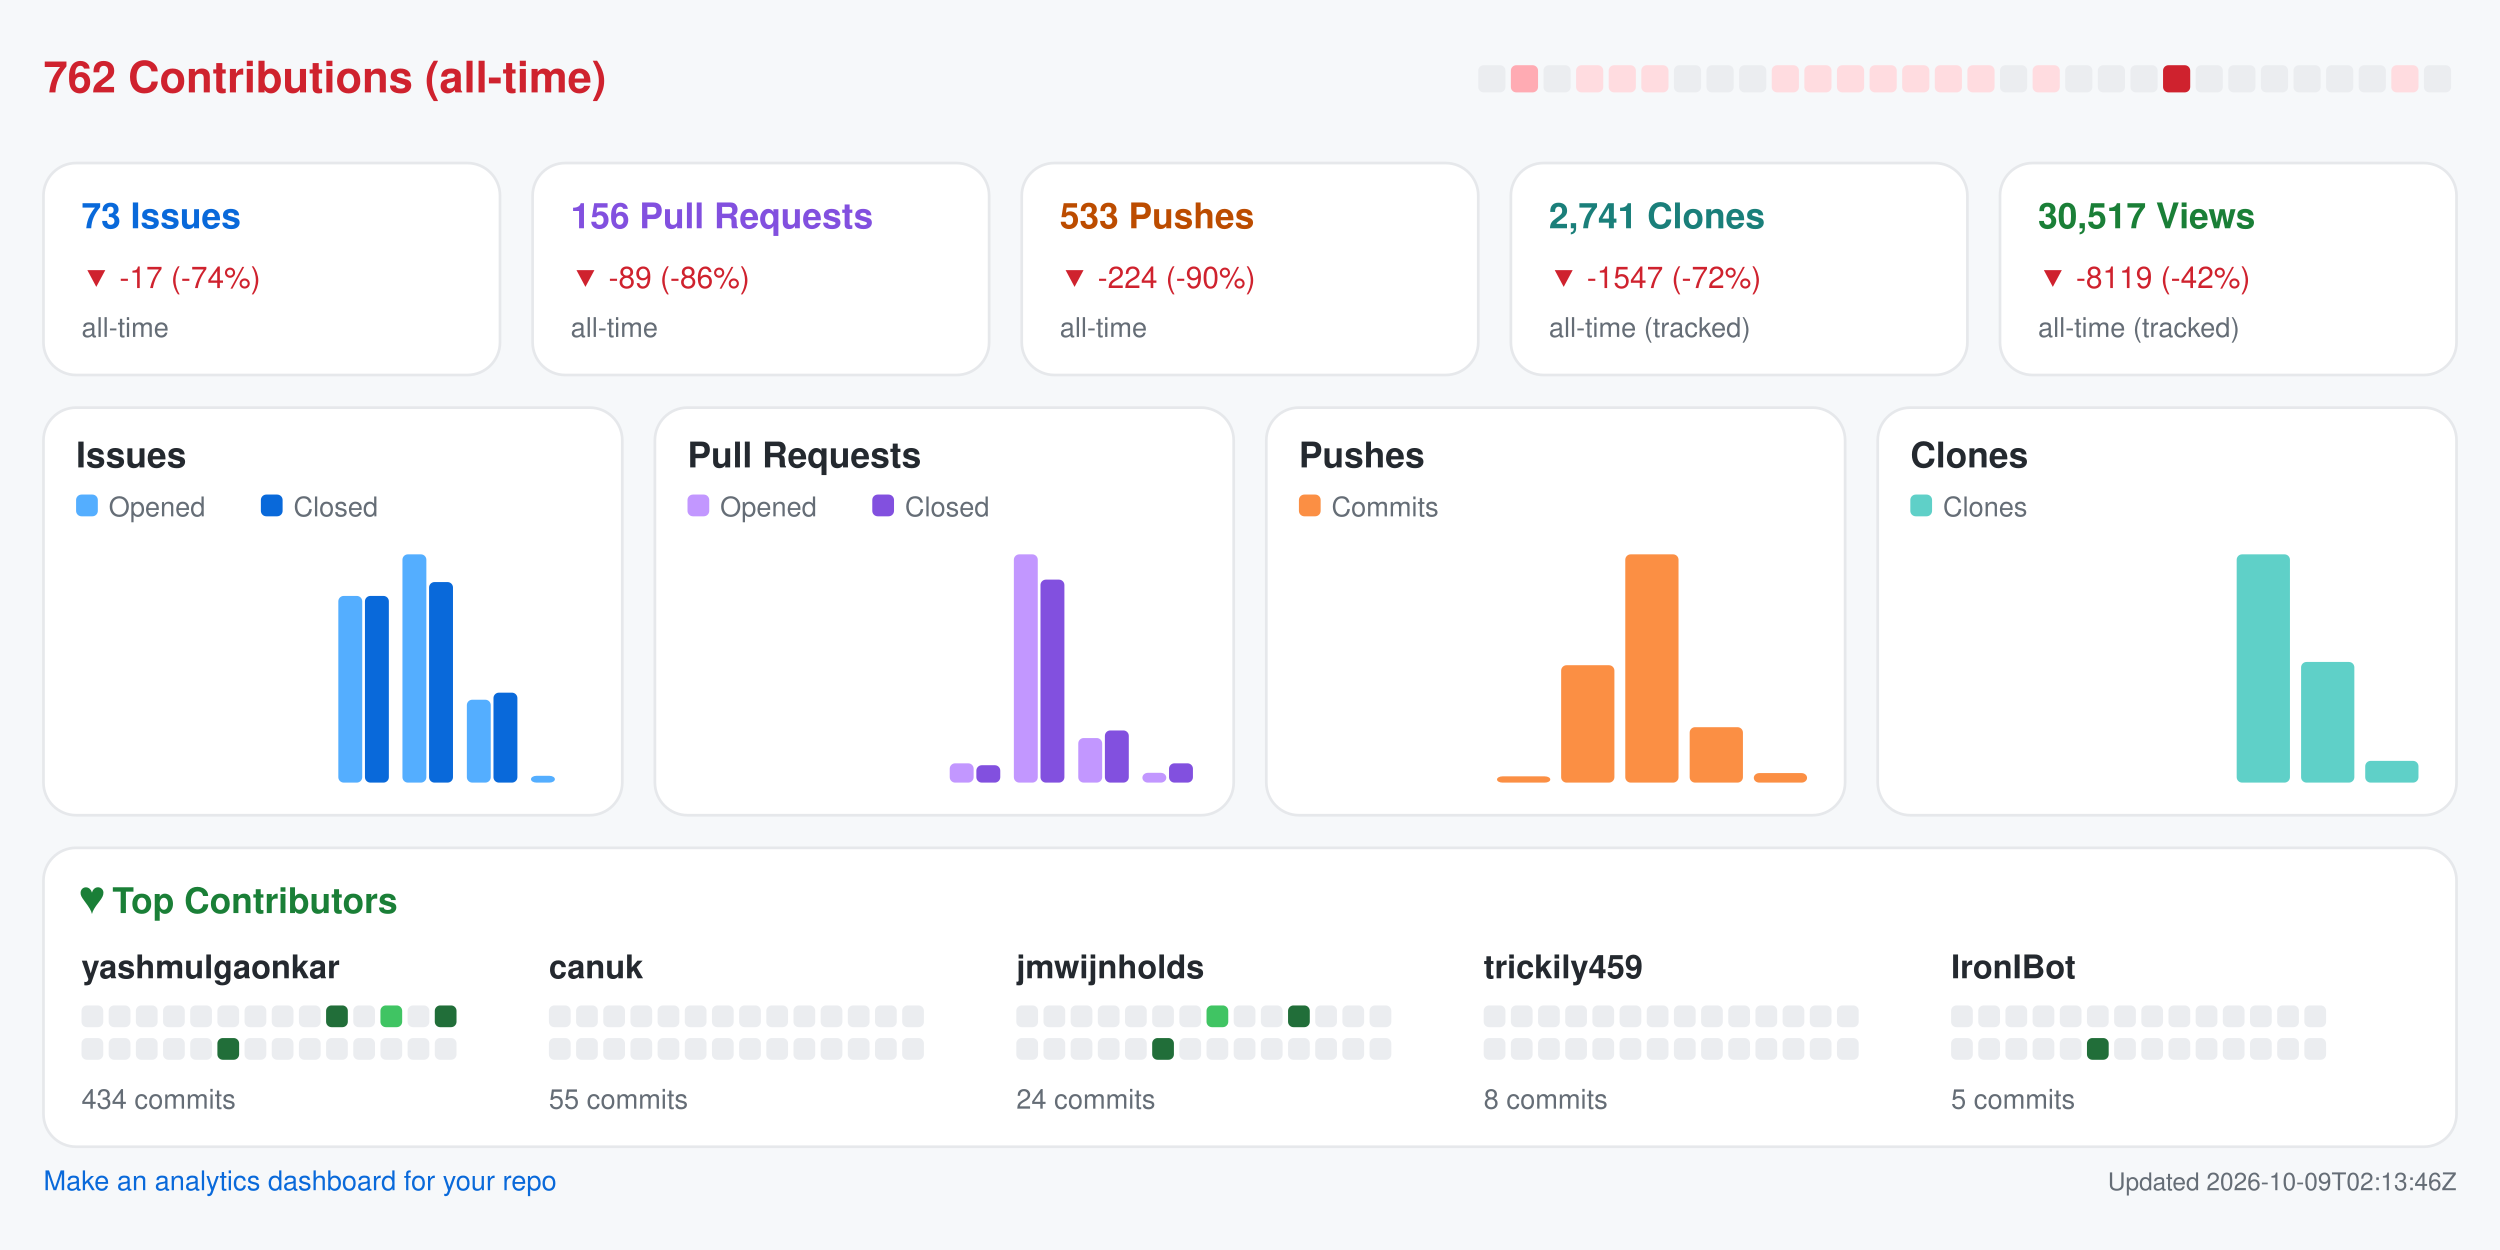
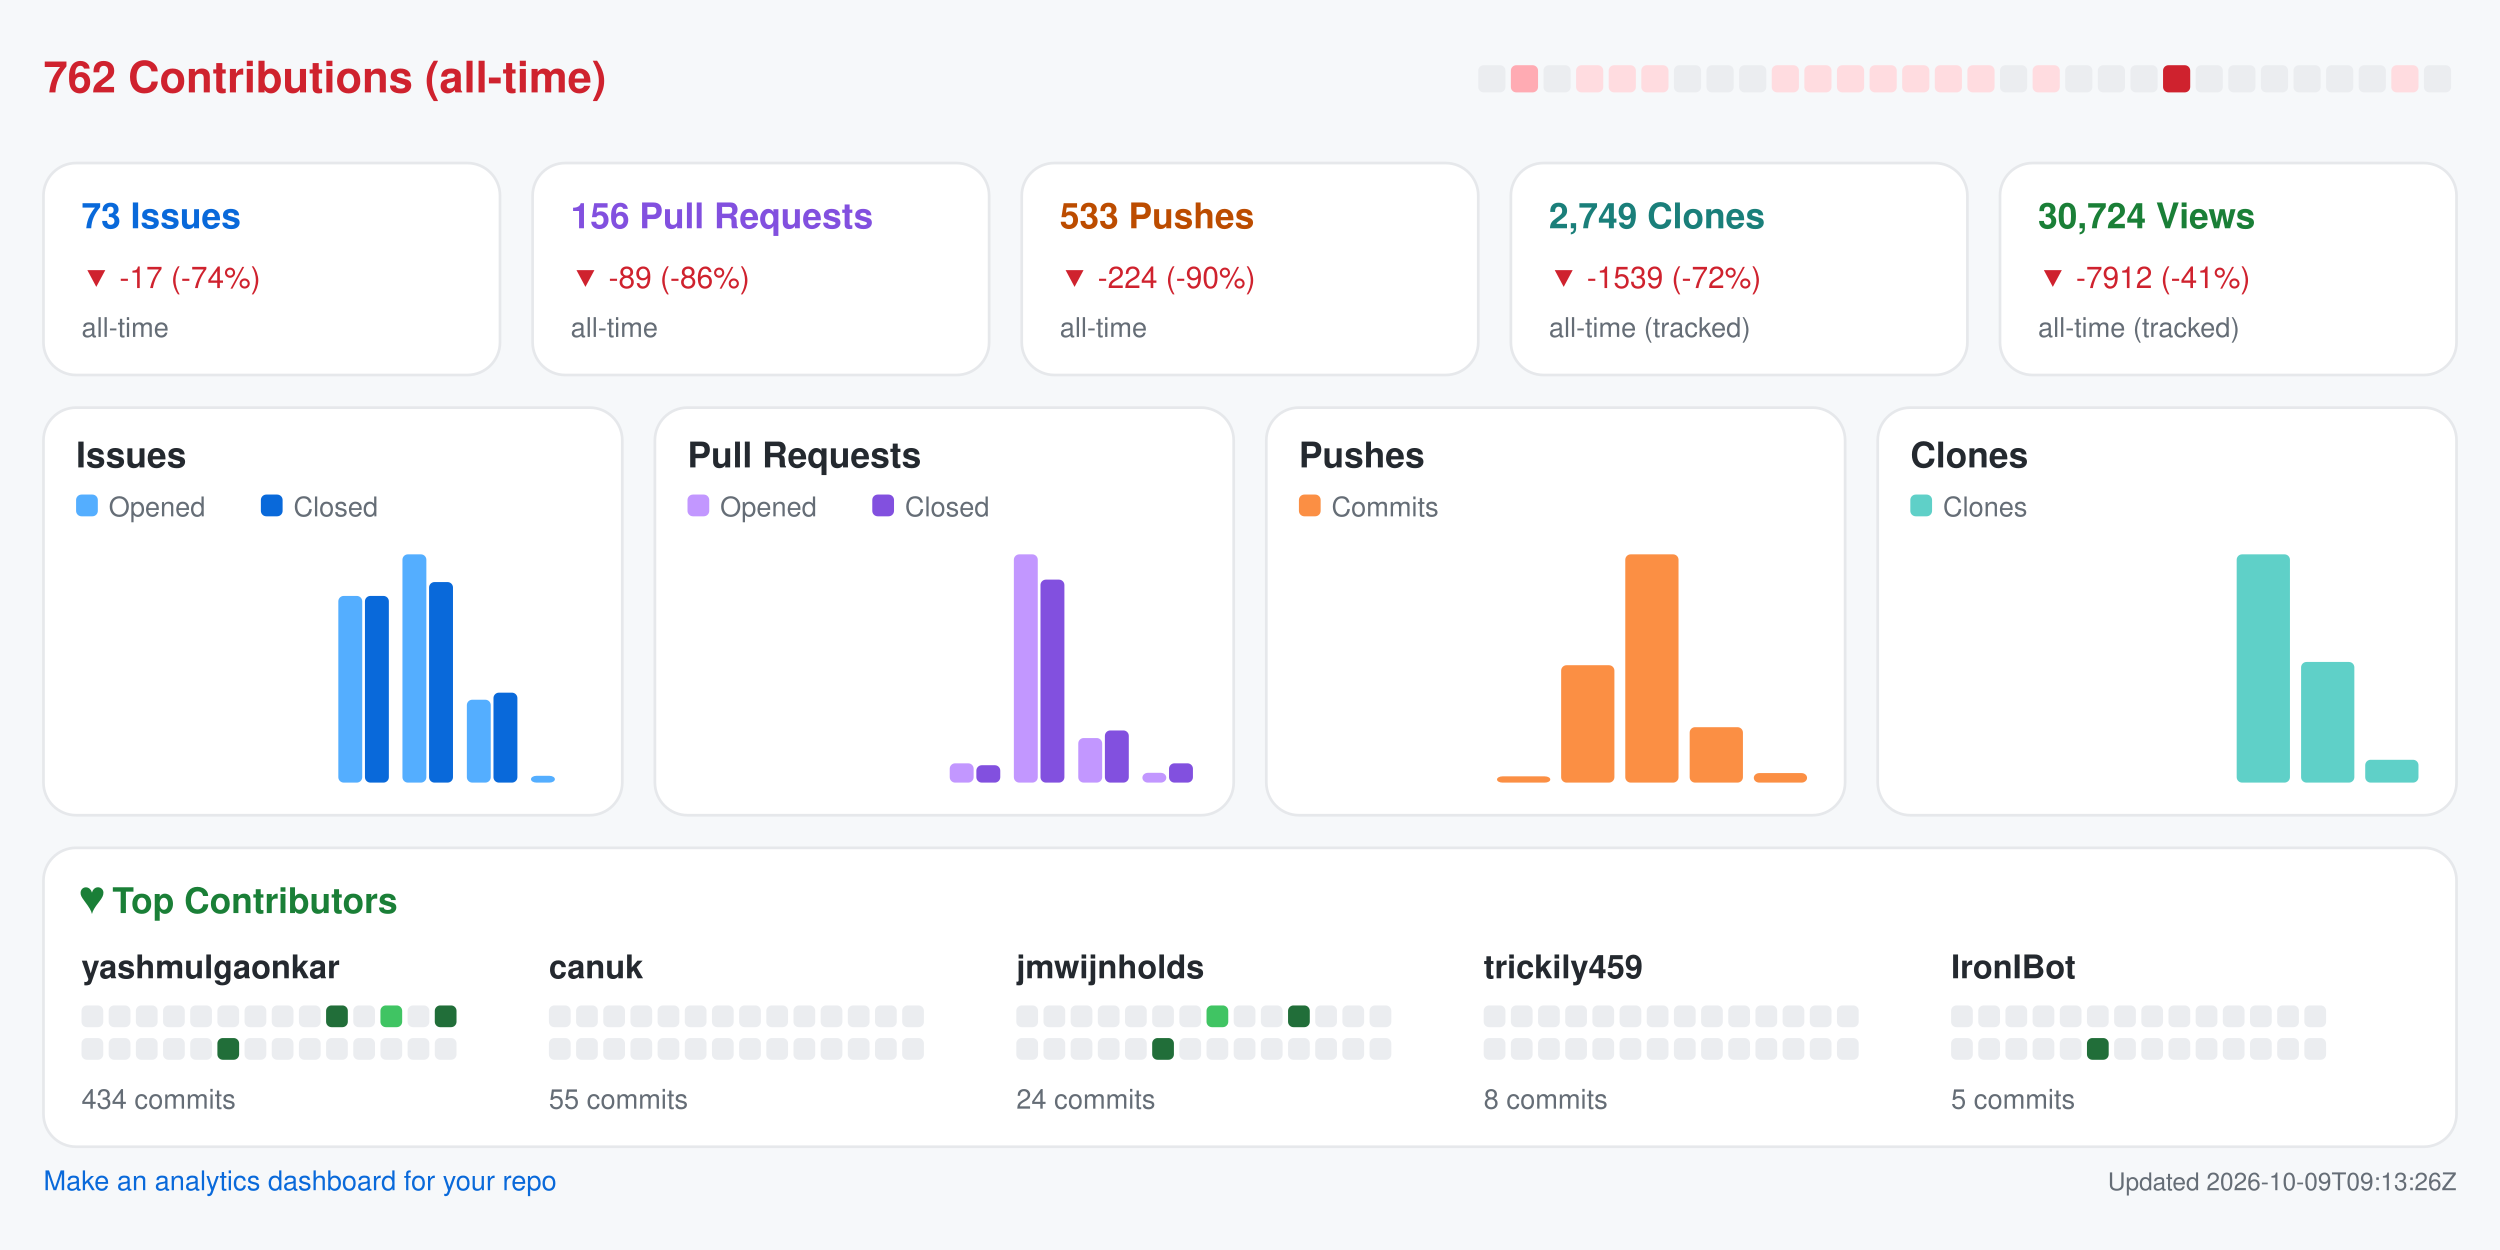
<svg xmlns="http://www.w3.org/2000/svg" width="920" height="460" viewBox="0 0 920 460" role="img" aria-label="Repository analytics for yashmulgaonkar/FlightScnr_Pi">
  <rect x="0.0" y="0.0" width="920.0" height="460.0" rx="0" fill="#f6f8fa" />
  <text x="16.0" y="34.0" fill="#cf222e" font-size="16" font-family="-apple-system,BlinkMacSystemFont,Segoe UI,Helvetica,Arial,sans-serif" font-weight="600" text-anchor="start">762 Contributions (all-time)</text>
  <rect x="544.0" y="24.0" width="10.0" height="10.0" rx="2" fill="#ebedf0" />
  <rect x="556.0" y="24.0" width="10.0" height="10.0" rx="2" fill="#ffabb3" />
  <rect x="568.0" y="24.0" width="10.0" height="10.0" rx="2" fill="#ebedf0" />
  <rect x="580.0" y="24.0" width="10.0" height="10.0" rx="2" fill="#ffdce0" />
  <rect x="592.0" y="24.0" width="10.0" height="10.0" rx="2" fill="#ffdce0" />
  <rect x="604.0" y="24.0" width="10.0" height="10.0" rx="2" fill="#ffdce0" />
  <rect x="616.0" y="24.0" width="10.0" height="10.0" rx="2" fill="#ebedf0" />
  <rect x="628.0" y="24.0" width="10.0" height="10.0" rx="2" fill="#ebedf0" />
  <rect x="640.0" y="24.0" width="10.0" height="10.0" rx="2" fill="#ebedf0" />
  <rect x="652.0" y="24.0" width="10.0" height="10.0" rx="2" fill="#ffdce0" />
  <rect x="664.0" y="24.0" width="10.0" height="10.0" rx="2" fill="#ffdce0" />
  <rect x="676.0" y="24.0" width="10.0" height="10.0" rx="2" fill="#ffdce0" />
  <rect x="688.0" y="24.0" width="10.0" height="10.0" rx="2" fill="#ffdce0" />
  <rect x="700.0" y="24.0" width="10.0" height="10.0" rx="2" fill="#ffdce0" />
  <rect x="712.0" y="24.0" width="10.0" height="10.0" rx="2" fill="#ffdce0" />
  <rect x="724.0" y="24.0" width="10.0" height="10.0" rx="2" fill="#ffdce0" />
  <rect x="736.0" y="24.0" width="10.0" height="10.0" rx="2" fill="#ebedf0" />
  <rect x="748.0" y="24.0" width="10.0" height="10.0" rx="2" fill="#ffdce0" />
  <rect x="760.0" y="24.0" width="10.0" height="10.0" rx="2" fill="#ebedf0" />
  <rect x="772.0" y="24.0" width="10.0" height="10.0" rx="2" fill="#ebedf0" />
  <rect x="784.0" y="24.0" width="10.0" height="10.0" rx="2" fill="#ebedf0" />
  <rect x="796.0" y="24.0" width="10.0" height="10.0" rx="2" fill="#cf222e" />
  <rect x="808.0" y="24.0" width="10.0" height="10.0" rx="2" fill="#ebedf0" />
  <rect x="820.0" y="24.0" width="10.0" height="10.0" rx="2" fill="#ebedf0" />
  <rect x="832.0" y="24.0" width="10.0" height="10.0" rx="2" fill="#ebedf0" />
  <rect x="844.0" y="24.0" width="10.0" height="10.0" rx="2" fill="#ebedf0" />
  <rect x="856.0" y="24.0" width="10.0" height="10.0" rx="2" fill="#ebedf0" />
  <rect x="868.0" y="24.0" width="10.0" height="10.0" rx="2" fill="#ebedf0" />
  <rect x="880.0" y="24.0" width="10.0" height="10.0" rx="2" fill="#ffdce0" />
  <rect x="892.0" y="24.0" width="10.0" height="10.0" rx="2" fill="#ebedf0" />
  <rect x="16.0" y="60.0" width="168.0" height="78.0" rx="12" fill="#ffffff" stroke="#e6e8eb" />
  <text x="30.0" y="84.0" fill="#0969da" font-size="13" font-family="-apple-system,BlinkMacSystemFont,Segoe UI,Helvetica,Arial,sans-serif" font-weight="600" text-anchor="start">73 Issues</text>
  <text x="30.0" y="106.0" fill="#cf222e" font-size="11" font-family="-apple-system,BlinkMacSystemFont,Segoe UI,Helvetica,Arial,sans-serif" font-weight="400" text-anchor="start">▼ -17 (-74%)</text>
  <text x="30.0" y="124.0" fill="#656d76" font-size="10" font-family="-apple-system,BlinkMacSystemFont,Segoe UI,Helvetica,Arial,sans-serif" font-weight="400" text-anchor="start">all-time</text>
  <rect x="196.0" y="60.0" width="168.0" height="78.0" rx="12" fill="#ffffff" stroke="#e6e8eb" />
  <text x="210.0" y="84.0" fill="#8250df" font-size="13" font-family="-apple-system,BlinkMacSystemFont,Segoe UI,Helvetica,Arial,sans-serif" font-weight="600" text-anchor="start">156 Pull Requests</text>
  <text x="210.0" y="106.0" fill="#cf222e" font-size="11" font-family="-apple-system,BlinkMacSystemFont,Segoe UI,Helvetica,Arial,sans-serif" font-weight="400" text-anchor="start">▼ -89 (-86%)</text>
  <text x="210.0" y="124.0" fill="#656d76" font-size="10" font-family="-apple-system,BlinkMacSystemFont,Segoe UI,Helvetica,Arial,sans-serif" font-weight="400" text-anchor="start">all-time</text>
  <rect x="376.0" y="60.0" width="168.0" height="78.0" rx="12" fill="#ffffff" stroke="#e6e8eb" />
  <text x="390.0" y="84.0" fill="#bc4c00" font-size="13" font-family="-apple-system,BlinkMacSystemFont,Segoe UI,Helvetica,Arial,sans-serif" font-weight="600" text-anchor="start">533 Pushes</text>
  <text x="390.0" y="106.0" fill="#cf222e" font-size="11" font-family="-apple-system,BlinkMacSystemFont,Segoe UI,Helvetica,Arial,sans-serif" font-weight="400" text-anchor="start">▼ -224 (-90%)</text>
  <text x="390.0" y="124.0" fill="#656d76" font-size="10" font-family="-apple-system,BlinkMacSystemFont,Segoe UI,Helvetica,Arial,sans-serif" font-weight="400" text-anchor="start">all-time</text>
  <rect x="556.0" y="60.0" width="168.0" height="78.0" rx="12" fill="#ffffff" stroke="#e6e8eb" />
-   <text x="570.0" y="84.0" fill="#1a7f7a" font-size="13" font-family="-apple-system,BlinkMacSystemFont,Segoe UI,Helvetica,Arial,sans-serif" font-weight="600" text-anchor="start">2,741 Clones</text>
-   <text x="570.0" y="106.0" fill="#cf222e" font-size="11" font-family="-apple-system,BlinkMacSystemFont,Segoe UI,Helvetica,Arial,sans-serif" font-weight="400" text-anchor="start">▼ -1547 (-72%)</text>
+   <text x="570.0" y="84.0" fill="#1a7f7a" font-size="13" font-family="-apple-system,BlinkMacSystemFont,Segoe UI,Helvetica,Arial,sans-serif" font-weight="600" text-anchor="start">2,749 Clones</text>
+   <text x="570.0" y="106.0" fill="#cf222e" font-size="11" font-family="-apple-system,BlinkMacSystemFont,Segoe UI,Helvetica,Arial,sans-serif" font-weight="400" text-anchor="start">▼ -1539 (-72%)</text>
  <text x="570.0" y="124.0" fill="#656d76" font-size="10" font-family="-apple-system,BlinkMacSystemFont,Segoe UI,Helvetica,Arial,sans-serif" font-weight="400" text-anchor="start">all-time (tracked)</text>
  <rect x="736.0" y="60.0" width="168.0" height="78.0" rx="12" fill="#ffffff" stroke="#e6e8eb" />
-   <text x="750.0" y="84.0" fill="#1a7f37" font-size="13" font-family="-apple-system,BlinkMacSystemFont,Segoe UI,Helvetica,Arial,sans-serif" font-weight="600" text-anchor="start">30,517 Views</text>
-   <text x="750.0" y="106.0" fill="#cf222e" font-size="11" font-family="-apple-system,BlinkMacSystemFont,Segoe UI,Helvetica,Arial,sans-serif" font-weight="400" text-anchor="start">▼ -8119 (-42%)</text>
+   <text x="750.0" y="84.0" fill="#1a7f37" font-size="13" font-family="-apple-system,BlinkMacSystemFont,Segoe UI,Helvetica,Arial,sans-serif" font-weight="600" text-anchor="start">30,724 Views</text>
+   <text x="750.0" y="106.0" fill="#cf222e" font-size="11" font-family="-apple-system,BlinkMacSystemFont,Segoe UI,Helvetica,Arial,sans-serif" font-weight="400" text-anchor="start">▼ -7912 (-41%)</text>
  <text x="750.0" y="124.0" fill="#656d76" font-size="10" font-family="-apple-system,BlinkMacSystemFont,Segoe UI,Helvetica,Arial,sans-serif" font-weight="400" text-anchor="start">all-time (tracked)</text>
  <rect x="16.0" y="150.0" width="213.0" height="150.0" rx="12" fill="#ffffff" stroke="#e6e8eb" />
  <text x="28.0" y="172.0" fill="#24292f" font-size="13" font-family="-apple-system,BlinkMacSystemFont,Segoe UI,Helvetica,Arial,sans-serif" font-weight="600" text-anchor="start">Issues</text>
  <rect x="28.0" y="182.0" width="8.0" height="8.0" rx="2" fill="#54aeff" />
  <text x="40.0" y="190.0" fill="#656d76" font-size="10" font-family="-apple-system,BlinkMacSystemFont,Segoe UI,Helvetica,Arial,sans-serif" font-weight="400" text-anchor="start">Opened</text>
  <rect x="96.0" y="182.0" width="8.0" height="8.0" rx="2" fill="#0969da" />
  <text x="108.0" y="190.0" fill="#656d76" font-size="10" font-family="-apple-system,BlinkMacSystemFont,Segoe UI,Helvetica,Arial,sans-serif" font-weight="400" text-anchor="start">Closed</text>
  <rect x="30.0" y="288.0" width="8.8" height="0.0" rx="2" fill="#54aeff" />
  <rect x="39.8" y="288.0" width="8.8" height="0.0" rx="2" fill="#0969da" />
  <rect x="53.6" y="288.0" width="8.8" height="0.0" rx="2" fill="#54aeff" />
  <rect x="63.4" y="288.0" width="8.8" height="0.0" rx="2" fill="#0969da" />
  <rect x="77.2" y="288.0" width="8.8" height="0.0" rx="2" fill="#54aeff" />
  <rect x="87.1" y="288.0" width="8.8" height="0.0" rx="2" fill="#0969da" />
  <rect x="100.9" y="288.0" width="8.8" height="0.0" rx="2" fill="#54aeff" />
  <rect x="110.7" y="288.0" width="8.8" height="0.0" rx="2" fill="#0969da" />
  <rect x="124.5" y="219.3" width="8.8" height="68.7" rx="2" fill="#54aeff" />
  <rect x="134.3" y="219.3" width="8.8" height="68.7" rx="2" fill="#0969da" />
  <rect x="148.1" y="204.0" width="8.8" height="84.0" rx="2" fill="#54aeff" />
  <rect x="157.9" y="214.2" width="8.8" height="73.8" rx="2" fill="#0969da" />
  <rect x="171.8" y="257.5" width="8.8" height="30.5" rx="2" fill="#54aeff" />
  <rect x="181.6" y="254.9" width="8.8" height="33.1" rx="2" fill="#0969da" />
  <rect x="195.4" y="285.5" width="8.8" height="2.5" rx="2" fill="#54aeff" />
  <rect x="205.2" y="288.0" width="8.8" height="0.0" rx="2" fill="#0969da" />
  <rect x="241.0" y="150.0" width="213.0" height="150.0" rx="12" fill="#ffffff" stroke="#e6e8eb" />
  <text x="253.0" y="172.0" fill="#24292f" font-size="13" font-family="-apple-system,BlinkMacSystemFont,Segoe UI,Helvetica,Arial,sans-serif" font-weight="600" text-anchor="start">Pull Requests</text>
  <rect x="253.0" y="182.0" width="8.0" height="8.0" rx="2" fill="#c297ff" />
  <text x="265.0" y="190.0" fill="#656d76" font-size="10" font-family="-apple-system,BlinkMacSystemFont,Segoe UI,Helvetica,Arial,sans-serif" font-weight="400" text-anchor="start">Opened</text>
  <rect x="321.0" y="182.0" width="8.0" height="8.0" rx="2" fill="#8250df" />
  <text x="333.0" y="190.0" fill="#656d76" font-size="10" font-family="-apple-system,BlinkMacSystemFont,Segoe UI,Helvetica,Arial,sans-serif" font-weight="400" text-anchor="start">Closed</text>
  <rect x="255.0" y="288.0" width="8.8" height="0.0" rx="2" fill="#c297ff" />
  <rect x="264.8" y="288.0" width="8.8" height="0.0" rx="2" fill="#8250df" />
  <rect x="278.6" y="288.0" width="8.8" height="0.0" rx="2" fill="#c297ff" />
  <rect x="288.4" y="288.0" width="8.8" height="0.0" rx="2" fill="#8250df" />
  <rect x="302.2" y="288.0" width="8.8" height="0.0" rx="2" fill="#c297ff" />
  <rect x="312.1" y="288.0" width="8.8" height="0.0" rx="2" fill="#8250df" />
  <rect x="325.9" y="288.0" width="8.8" height="0.0" rx="2" fill="#c297ff" />
  <rect x="335.7" y="288.0" width="8.8" height="0.0" rx="2" fill="#8250df" />
  <rect x="349.5" y="280.9" width="8.8" height="7.1" rx="2" fill="#c297ff" />
  <rect x="359.3" y="281.6" width="8.8" height="6.4" rx="2" fill="#8250df" />
  <rect x="373.1" y="204.0" width="8.8" height="84.0" rx="2" fill="#c297ff" />
  <rect x="382.9" y="213.3" width="8.8" height="74.7" rx="2" fill="#8250df" />
  <rect x="396.8" y="271.6" width="8.8" height="16.4" rx="2" fill="#c297ff" />
  <rect x="406.6" y="268.8" width="8.8" height="19.2" rx="2" fill="#8250df" />
  <rect x="420.4" y="284.4" width="8.8" height="3.6" rx="2" fill="#c297ff" />
  <rect x="430.2" y="280.9" width="8.8" height="7.1" rx="2" fill="#8250df" />
  <rect x="466.0" y="150.0" width="213.0" height="150.0" rx="12" fill="#ffffff" stroke="#e6e8eb" />
  <text x="478.0" y="172.0" fill="#24292f" font-size="13" font-family="-apple-system,BlinkMacSystemFont,Segoe UI,Helvetica,Arial,sans-serif" font-weight="600" text-anchor="start">Pushes</text>
  <rect x="478.0" y="182.0" width="8.0" height="8.0" rx="2" fill="#fb8f44" />
  <text x="490.0" y="190.0" fill="#656d76" font-size="10" font-family="-apple-system,BlinkMacSystemFont,Segoe UI,Helvetica,Arial,sans-serif" font-weight="400" text-anchor="start">Commits</text>
  <rect x="480.0" y="288.0" width="19.6" height="0.0" rx="2" fill="#fb8f44" />
  <rect x="503.6" y="288.0" width="19.6" height="0.0" rx="2" fill="#fb8f44" />
  <rect x="527.2" y="288.0" width="19.6" height="0.0" rx="2" fill="#fb8f44" />
  <rect x="550.9" y="285.7" width="19.6" height="2.3" rx="2" fill="#fb8f44" />
  <rect x="574.5" y="244.8" width="19.6" height="43.2" rx="2" fill="#fb8f44" />
  <rect x="598.1" y="204.0" width="19.6" height="84.0" rx="2" fill="#fb8f44" />
  <rect x="621.8" y="267.6" width="19.6" height="20.4" rx="2" fill="#fb8f44" />
  <rect x="645.4" y="284.5" width="19.6" height="3.5" rx="2" fill="#fb8f44" />
  <rect x="691.0" y="150.0" width="213.0" height="150.0" rx="12" fill="#ffffff" stroke="#e6e8eb" />
  <text x="703.0" y="172.0" fill="#24292f" font-size="13" font-family="-apple-system,BlinkMacSystemFont,Segoe UI,Helvetica,Arial,sans-serif" font-weight="600" text-anchor="start">Clones</text>
  <rect x="703.0" y="182.0" width="8.0" height="8.0" rx="2" fill="#5fd0c8" />
  <text x="715.0" y="190.0" fill="#656d76" font-size="10" font-family="-apple-system,BlinkMacSystemFont,Segoe UI,Helvetica,Arial,sans-serif" font-weight="400" text-anchor="start">Clones</text>
  <rect x="705.0" y="288.0" width="19.6" height="0.0" rx="2" fill="#5fd0c8" />
  <rect x="728.6" y="288.0" width="19.6" height="0.0" rx="2" fill="#5fd0c8" />
  <rect x="752.2" y="288.0" width="19.6" height="0.0" rx="2" fill="#5fd0c8" />
  <rect x="775.9" y="288.0" width="19.6" height="0.0" rx="2" fill="#5fd0c8" />
  <rect x="799.5" y="288.0" width="19.6" height="0.0" rx="2" fill="#5fd0c8" />
  <rect x="823.1" y="204.0" width="19.6" height="84.0" rx="2" fill="#5fd0c8" />
  <rect x="846.8" y="243.6" width="19.6" height="44.4" rx="2" fill="#5fd0c8" />
-   <rect x="870.4" y="280.0" width="19.6" height="8.0" rx="2" fill="#5fd0c8" />
+   <rect x="870.4" y="279.6" width="19.6" height="8.4" rx="2" fill="#5fd0c8" />
  <rect x="16.0" y="312.0" width="888.0" height="110.0" rx="12" fill="#ffffff" stroke="#e6e8eb" />
  <text x="30.0" y="336.0" fill="#1a7f37" font-size="13" font-family="-apple-system,BlinkMacSystemFont,Segoe UI,Helvetica,Arial,sans-serif" font-weight="600" text-anchor="start">♥  Top Contributors</text>
  <text x="30.0" y="360.0" fill="#24292f" font-size="12" font-family="-apple-system,BlinkMacSystemFont,Segoe UI,Helvetica,Arial,sans-serif" font-weight="600" text-anchor="start">yashmulgaonkar</text>
  <rect x="30.0" y="370.0" width="8.0" height="8.0" rx="2" fill="#ebedf0" />
  <rect x="40.0" y="370.0" width="8.0" height="8.0" rx="2" fill="#ebedf0" />
  <rect x="50.0" y="370.0" width="8.0" height="8.0" rx="2" fill="#ebedf0" />
  <rect x="60.0" y="370.0" width="8.0" height="8.0" rx="2" fill="#ebedf0" />
  <rect x="70.0" y="370.0" width="8.0" height="8.0" rx="2" fill="#ebedf0" />
  <rect x="80.0" y="370.0" width="8.0" height="8.0" rx="2" fill="#ebedf0" />
  <rect x="90.0" y="370.0" width="8.0" height="8.0" rx="2" fill="#ebedf0" />
  <rect x="100.0" y="370.0" width="8.0" height="8.0" rx="2" fill="#ebedf0" />
  <rect x="110.0" y="370.0" width="8.0" height="8.0" rx="2" fill="#ebedf0" />
  <rect x="120.0" y="370.0" width="8.0" height="8.0" rx="2" fill="#216e39" />
  <rect x="130.0" y="370.0" width="8.0" height="8.0" rx="2" fill="#ebedf0" />
  <rect x="140.0" y="370.0" width="8.0" height="8.0" rx="2" fill="#40c463" />
  <rect x="150.0" y="370.0" width="8.0" height="8.0" rx="2" fill="#ebedf0" />
  <rect x="160.0" y="370.0" width="8.0" height="8.0" rx="2" fill="#216e39" />
  <rect x="30.0" y="382.0" width="8.0" height="8.0" rx="2" fill="#ebedf0" />
  <rect x="40.0" y="382.0" width="8.0" height="8.0" rx="2" fill="#ebedf0" />
  <rect x="50.0" y="382.0" width="8.0" height="8.0" rx="2" fill="#ebedf0" />
  <rect x="60.0" y="382.0" width="8.0" height="8.0" rx="2" fill="#ebedf0" />
  <rect x="70.0" y="382.0" width="8.0" height="8.0" rx="2" fill="#ebedf0" />
  <rect x="80.0" y="382.0" width="8.0" height="8.0" rx="2" fill="#216e39" />
  <rect x="90.0" y="382.0" width="8.0" height="8.0" rx="2" fill="#ebedf0" />
  <rect x="100.0" y="382.0" width="8.0" height="8.0" rx="2" fill="#ebedf0" />
  <rect x="110.0" y="382.0" width="8.0" height="8.0" rx="2" fill="#ebedf0" />
  <rect x="120.0" y="382.0" width="8.0" height="8.0" rx="2" fill="#ebedf0" />
  <rect x="130.0" y="382.0" width="8.0" height="8.0" rx="2" fill="#ebedf0" />
  <rect x="140.0" y="382.0" width="8.0" height="8.0" rx="2" fill="#ebedf0" />
  <rect x="150.0" y="382.0" width="8.0" height="8.0" rx="2" fill="#ebedf0" />
  <rect x="160.0" y="382.0" width="8.0" height="8.0" rx="2" fill="#ebedf0" />
  <text x="30.0" y="408.0" fill="#656d76" font-size="10" font-family="-apple-system,BlinkMacSystemFont,Segoe UI,Helvetica,Arial,sans-serif" font-weight="400" text-anchor="start">434 commits</text>
  <text x="202.0" y="360.0" fill="#24292f" font-size="12" font-family="-apple-system,BlinkMacSystemFont,Segoe UI,Helvetica,Arial,sans-serif" font-weight="600" text-anchor="start">canuk</text>
  <rect x="202.0" y="370.0" width="8.0" height="8.0" rx="2" fill="#ebedf0" />
  <rect x="212.0" y="370.0" width="8.0" height="8.0" rx="2" fill="#ebedf0" />
  <rect x="222.0" y="370.0" width="8.0" height="8.0" rx="2" fill="#ebedf0" />
  <rect x="232.0" y="370.0" width="8.0" height="8.0" rx="2" fill="#ebedf0" />
  <rect x="242.0" y="370.0" width="8.0" height="8.0" rx="2" fill="#ebedf0" />
  <rect x="252.0" y="370.0" width="8.0" height="8.0" rx="2" fill="#ebedf0" />
  <rect x="262.0" y="370.0" width="8.0" height="8.0" rx="2" fill="#ebedf0" />
  <rect x="272.0" y="370.0" width="8.0" height="8.0" rx="2" fill="#ebedf0" />
  <rect x="282.0" y="370.0" width="8.0" height="8.0" rx="2" fill="#ebedf0" />
  <rect x="292.0" y="370.0" width="8.0" height="8.0" rx="2" fill="#ebedf0" />
  <rect x="302.0" y="370.0" width="8.0" height="8.0" rx="2" fill="#ebedf0" />
  <rect x="312.0" y="370.0" width="8.0" height="8.0" rx="2" fill="#ebedf0" />
  <rect x="322.0" y="370.0" width="8.0" height="8.0" rx="2" fill="#ebedf0" />
  <rect x="332.0" y="370.0" width="8.0" height="8.0" rx="2" fill="#ebedf0" />
  <rect x="202.0" y="382.0" width="8.0" height="8.0" rx="2" fill="#ebedf0" />
  <rect x="212.0" y="382.0" width="8.0" height="8.0" rx="2" fill="#ebedf0" />
  <rect x="222.0" y="382.0" width="8.0" height="8.0" rx="2" fill="#ebedf0" />
  <rect x="232.0" y="382.0" width="8.0" height="8.0" rx="2" fill="#ebedf0" />
  <rect x="242.0" y="382.0" width="8.0" height="8.0" rx="2" fill="#ebedf0" />
  <rect x="252.0" y="382.0" width="8.0" height="8.0" rx="2" fill="#ebedf0" />
  <rect x="262.0" y="382.0" width="8.0" height="8.0" rx="2" fill="#ebedf0" />
  <rect x="272.0" y="382.0" width="8.0" height="8.0" rx="2" fill="#ebedf0" />
  <rect x="282.0" y="382.0" width="8.0" height="8.0" rx="2" fill="#ebedf0" />
  <rect x="292.0" y="382.0" width="8.0" height="8.0" rx="2" fill="#ebedf0" />
  <rect x="302.0" y="382.0" width="8.0" height="8.0" rx="2" fill="#ebedf0" />
  <rect x="312.0" y="382.0" width="8.0" height="8.0" rx="2" fill="#ebedf0" />
  <rect x="322.0" y="382.0" width="8.0" height="8.0" rx="2" fill="#ebedf0" />
  <rect x="332.0" y="382.0" width="8.0" height="8.0" rx="2" fill="#ebedf0" />
  <text x="202.0" y="408.0" fill="#656d76" font-size="10" font-family="-apple-system,BlinkMacSystemFont,Segoe UI,Helvetica,Arial,sans-serif" font-weight="400" text-anchor="start">55 commits</text>
  <text x="374.0" y="360.0" fill="#24292f" font-size="12" font-family="-apple-system,BlinkMacSystemFont,Segoe UI,Helvetica,Arial,sans-serif" font-weight="600" text-anchor="start">jmwijnholds</text>
  <rect x="374.0" y="370.0" width="8.0" height="8.0" rx="2" fill="#ebedf0" />
  <rect x="384.0" y="370.0" width="8.0" height="8.0" rx="2" fill="#ebedf0" />
  <rect x="394.0" y="370.0" width="8.0" height="8.0" rx="2" fill="#ebedf0" />
  <rect x="404.0" y="370.0" width="8.0" height="8.0" rx="2" fill="#ebedf0" />
  <rect x="414.0" y="370.0" width="8.0" height="8.0" rx="2" fill="#ebedf0" />
  <rect x="424.0" y="370.0" width="8.0" height="8.0" rx="2" fill="#ebedf0" />
  <rect x="434.0" y="370.0" width="8.0" height="8.0" rx="2" fill="#ebedf0" />
  <rect x="444.0" y="370.0" width="8.0" height="8.0" rx="2" fill="#40c463" />
  <rect x="454.0" y="370.0" width="8.0" height="8.0" rx="2" fill="#ebedf0" />
  <rect x="464.0" y="370.0" width="8.0" height="8.0" rx="2" fill="#ebedf0" />
  <rect x="474.0" y="370.0" width="8.0" height="8.0" rx="2" fill="#216e39" />
  <rect x="484.0" y="370.0" width="8.0" height="8.0" rx="2" fill="#ebedf0" />
  <rect x="494.0" y="370.0" width="8.0" height="8.0" rx="2" fill="#ebedf0" />
  <rect x="504.0" y="370.0" width="8.0" height="8.0" rx="2" fill="#ebedf0" />
  <rect x="374.0" y="382.0" width="8.0" height="8.0" rx="2" fill="#ebedf0" />
  <rect x="384.0" y="382.0" width="8.0" height="8.0" rx="2" fill="#ebedf0" />
  <rect x="394.0" y="382.0" width="8.0" height="8.0" rx="2" fill="#ebedf0" />
  <rect x="404.0" y="382.0" width="8.0" height="8.0" rx="2" fill="#ebedf0" />
  <rect x="414.0" y="382.0" width="8.0" height="8.0" rx="2" fill="#ebedf0" />
  <rect x="424.0" y="382.0" width="8.0" height="8.0" rx="2" fill="#216e39" />
  <rect x="434.0" y="382.0" width="8.0" height="8.0" rx="2" fill="#ebedf0" />
  <rect x="444.0" y="382.0" width="8.0" height="8.0" rx="2" fill="#ebedf0" />
  <rect x="454.0" y="382.0" width="8.0" height="8.0" rx="2" fill="#ebedf0" />
  <rect x="464.0" y="382.0" width="8.0" height="8.0" rx="2" fill="#ebedf0" />
  <rect x="474.0" y="382.0" width="8.0" height="8.0" rx="2" fill="#ebedf0" />
  <rect x="484.0" y="382.0" width="8.0" height="8.0" rx="2" fill="#ebedf0" />
  <rect x="494.0" y="382.0" width="8.0" height="8.0" rx="2" fill="#ebedf0" />
  <rect x="504.0" y="382.0" width="8.0" height="8.0" rx="2" fill="#ebedf0" />
  <text x="374.0" y="408.0" fill="#656d76" font-size="10" font-family="-apple-system,BlinkMacSystemFont,Segoe UI,Helvetica,Arial,sans-serif" font-weight="400" text-anchor="start">24 commits</text>
  <text x="546.0" y="360.0" fill="#24292f" font-size="12" font-family="-apple-system,BlinkMacSystemFont,Segoe UI,Helvetica,Arial,sans-serif" font-weight="600" text-anchor="start">trickily459</text>
  <rect x="546.0" y="370.0" width="8.0" height="8.0" rx="2" fill="#ebedf0" />
  <rect x="556.0" y="370.0" width="8.0" height="8.0" rx="2" fill="#ebedf0" />
  <rect x="566.0" y="370.0" width="8.0" height="8.0" rx="2" fill="#ebedf0" />
  <rect x="576.0" y="370.0" width="8.0" height="8.0" rx="2" fill="#ebedf0" />
  <rect x="586.0" y="370.0" width="8.0" height="8.0" rx="2" fill="#ebedf0" />
  <rect x="596.0" y="370.0" width="8.0" height="8.0" rx="2" fill="#ebedf0" />
  <rect x="606.0" y="370.0" width="8.0" height="8.0" rx="2" fill="#ebedf0" />
  <rect x="616.0" y="370.0" width="8.0" height="8.0" rx="2" fill="#ebedf0" />
  <rect x="626.0" y="370.0" width="8.0" height="8.0" rx="2" fill="#ebedf0" />
  <rect x="636.0" y="370.0" width="8.0" height="8.0" rx="2" fill="#ebedf0" />
  <rect x="646.0" y="370.0" width="8.0" height="8.0" rx="2" fill="#ebedf0" />
  <rect x="656.0" y="370.0" width="8.0" height="8.0" rx="2" fill="#ebedf0" />
  <rect x="666.0" y="370.0" width="8.0" height="8.0" rx="2" fill="#ebedf0" />
  <rect x="676.0" y="370.0" width="8.0" height="8.0" rx="2" fill="#ebedf0" />
  <rect x="546.0" y="382.0" width="8.0" height="8.0" rx="2" fill="#ebedf0" />
  <rect x="556.0" y="382.0" width="8.0" height="8.0" rx="2" fill="#ebedf0" />
  <rect x="566.0" y="382.0" width="8.0" height="8.0" rx="2" fill="#ebedf0" />
  <rect x="576.0" y="382.0" width="8.0" height="8.0" rx="2" fill="#ebedf0" />
  <rect x="586.0" y="382.0" width="8.0" height="8.0" rx="2" fill="#ebedf0" />
  <rect x="596.0" y="382.0" width="8.0" height="8.0" rx="2" fill="#ebedf0" />
  <rect x="606.0" y="382.0" width="8.0" height="8.0" rx="2" fill="#ebedf0" />
  <rect x="616.0" y="382.0" width="8.0" height="8.0" rx="2" fill="#ebedf0" />
  <rect x="626.0" y="382.0" width="8.0" height="8.0" rx="2" fill="#ebedf0" />
  <rect x="636.0" y="382.0" width="8.0" height="8.0" rx="2" fill="#ebedf0" />
  <rect x="646.0" y="382.0" width="8.0" height="8.0" rx="2" fill="#ebedf0" />
  <rect x="656.0" y="382.0" width="8.0" height="8.0" rx="2" fill="#ebedf0" />
  <rect x="666.0" y="382.0" width="8.0" height="8.0" rx="2" fill="#ebedf0" />
  <rect x="676.0" y="382.0" width="8.0" height="8.0" rx="2" fill="#ebedf0" />
  <text x="546.0" y="408.0" fill="#656d76" font-size="10" font-family="-apple-system,BlinkMacSystemFont,Segoe UI,Helvetica,Arial,sans-serif" font-weight="400" text-anchor="start">8 commits</text>
  <text x="718.0" y="360.0" fill="#24292f" font-size="12" font-family="-apple-system,BlinkMacSystemFont,Segoe UI,Helvetica,Arial,sans-serif" font-weight="600" text-anchor="start">IronIBot</text>
  <rect x="718.0" y="370.0" width="8.0" height="8.0" rx="2" fill="#ebedf0" />
  <rect x="728.0" y="370.0" width="8.0" height="8.0" rx="2" fill="#ebedf0" />
  <rect x="738.0" y="370.0" width="8.0" height="8.0" rx="2" fill="#ebedf0" />
  <rect x="748.0" y="370.0" width="8.0" height="8.0" rx="2" fill="#ebedf0" />
  <rect x="758.0" y="370.0" width="8.0" height="8.0" rx="2" fill="#ebedf0" />
  <rect x="768.0" y="370.0" width="8.0" height="8.0" rx="2" fill="#ebedf0" />
  <rect x="778.0" y="370.0" width="8.0" height="8.0" rx="2" fill="#ebedf0" />
  <rect x="788.0" y="370.0" width="8.0" height="8.0" rx="2" fill="#ebedf0" />
  <rect x="798.0" y="370.0" width="8.0" height="8.0" rx="2" fill="#ebedf0" />
  <rect x="808.0" y="370.0" width="8.0" height="8.0" rx="2" fill="#ebedf0" />
  <rect x="818.0" y="370.0" width="8.0" height="8.0" rx="2" fill="#ebedf0" />
  <rect x="828.0" y="370.0" width="8.0" height="8.0" rx="2" fill="#ebedf0" />
  <rect x="838.0" y="370.0" width="8.0" height="8.0" rx="2" fill="#ebedf0" />
  <rect x="848.0" y="370.0" width="8.0" height="8.0" rx="2" fill="#ebedf0" />
  <rect x="718.0" y="382.0" width="8.0" height="8.0" rx="2" fill="#ebedf0" />
  <rect x="728.0" y="382.0" width="8.0" height="8.0" rx="2" fill="#ebedf0" />
  <rect x="738.0" y="382.0" width="8.0" height="8.0" rx="2" fill="#ebedf0" />
  <rect x="748.0" y="382.0" width="8.0" height="8.0" rx="2" fill="#ebedf0" />
  <rect x="758.0" y="382.0" width="8.0" height="8.0" rx="2" fill="#ebedf0" />
  <rect x="768.0" y="382.0" width="8.0" height="8.0" rx="2" fill="#216e39" />
  <rect x="778.0" y="382.0" width="8.0" height="8.0" rx="2" fill="#ebedf0" />
  <rect x="788.0" y="382.0" width="8.0" height="8.0" rx="2" fill="#ebedf0" />
  <rect x="798.0" y="382.0" width="8.0" height="8.0" rx="2" fill="#ebedf0" />
  <rect x="808.0" y="382.0" width="8.0" height="8.0" rx="2" fill="#ebedf0" />
  <rect x="818.0" y="382.0" width="8.0" height="8.0" rx="2" fill="#ebedf0" />
  <rect x="828.0" y="382.0" width="8.0" height="8.0" rx="2" fill="#ebedf0" />
  <rect x="838.0" y="382.0" width="8.0" height="8.0" rx="2" fill="#ebedf0" />
  <rect x="848.0" y="382.0" width="8.0" height="8.0" rx="2" fill="#ebedf0" />
  <text x="718.0" y="408.0" fill="#656d76" font-size="10" font-family="-apple-system,BlinkMacSystemFont,Segoe UI,Helvetica,Arial,sans-serif" font-weight="400" text-anchor="start">5 commits</text>
  <a href="https://github.com/yashmulgaonkar/repo-analytics" target="_blank" rel="noopener noreferrer">
    <text x="16.0" y="438.0" fill="#0969da" font-size="10" font-family="-apple-system,BlinkMacSystemFont,Segoe UI,Helvetica,Arial,sans-serif" font-weight="400" text-anchor="start">Make an analytics dashboard for your repo</text>
  </a>
-   <text x="904.0" y="438.0" fill="#656d76" font-size="9" font-family="-apple-system,BlinkMacSystemFont,Segoe UI,Helvetica,Arial,sans-serif" font-weight="400" text-anchor="end">Updated 2026-10-09T02:13:46Z</text>
+   <text x="904.0" y="438.0" fill="#656d76" font-size="9" font-family="-apple-system,BlinkMacSystemFont,Segoe UI,Helvetica,Arial,sans-serif" font-weight="400" text-anchor="end">Updated 2026-10-09T09:13:26Z</text>
</svg>
